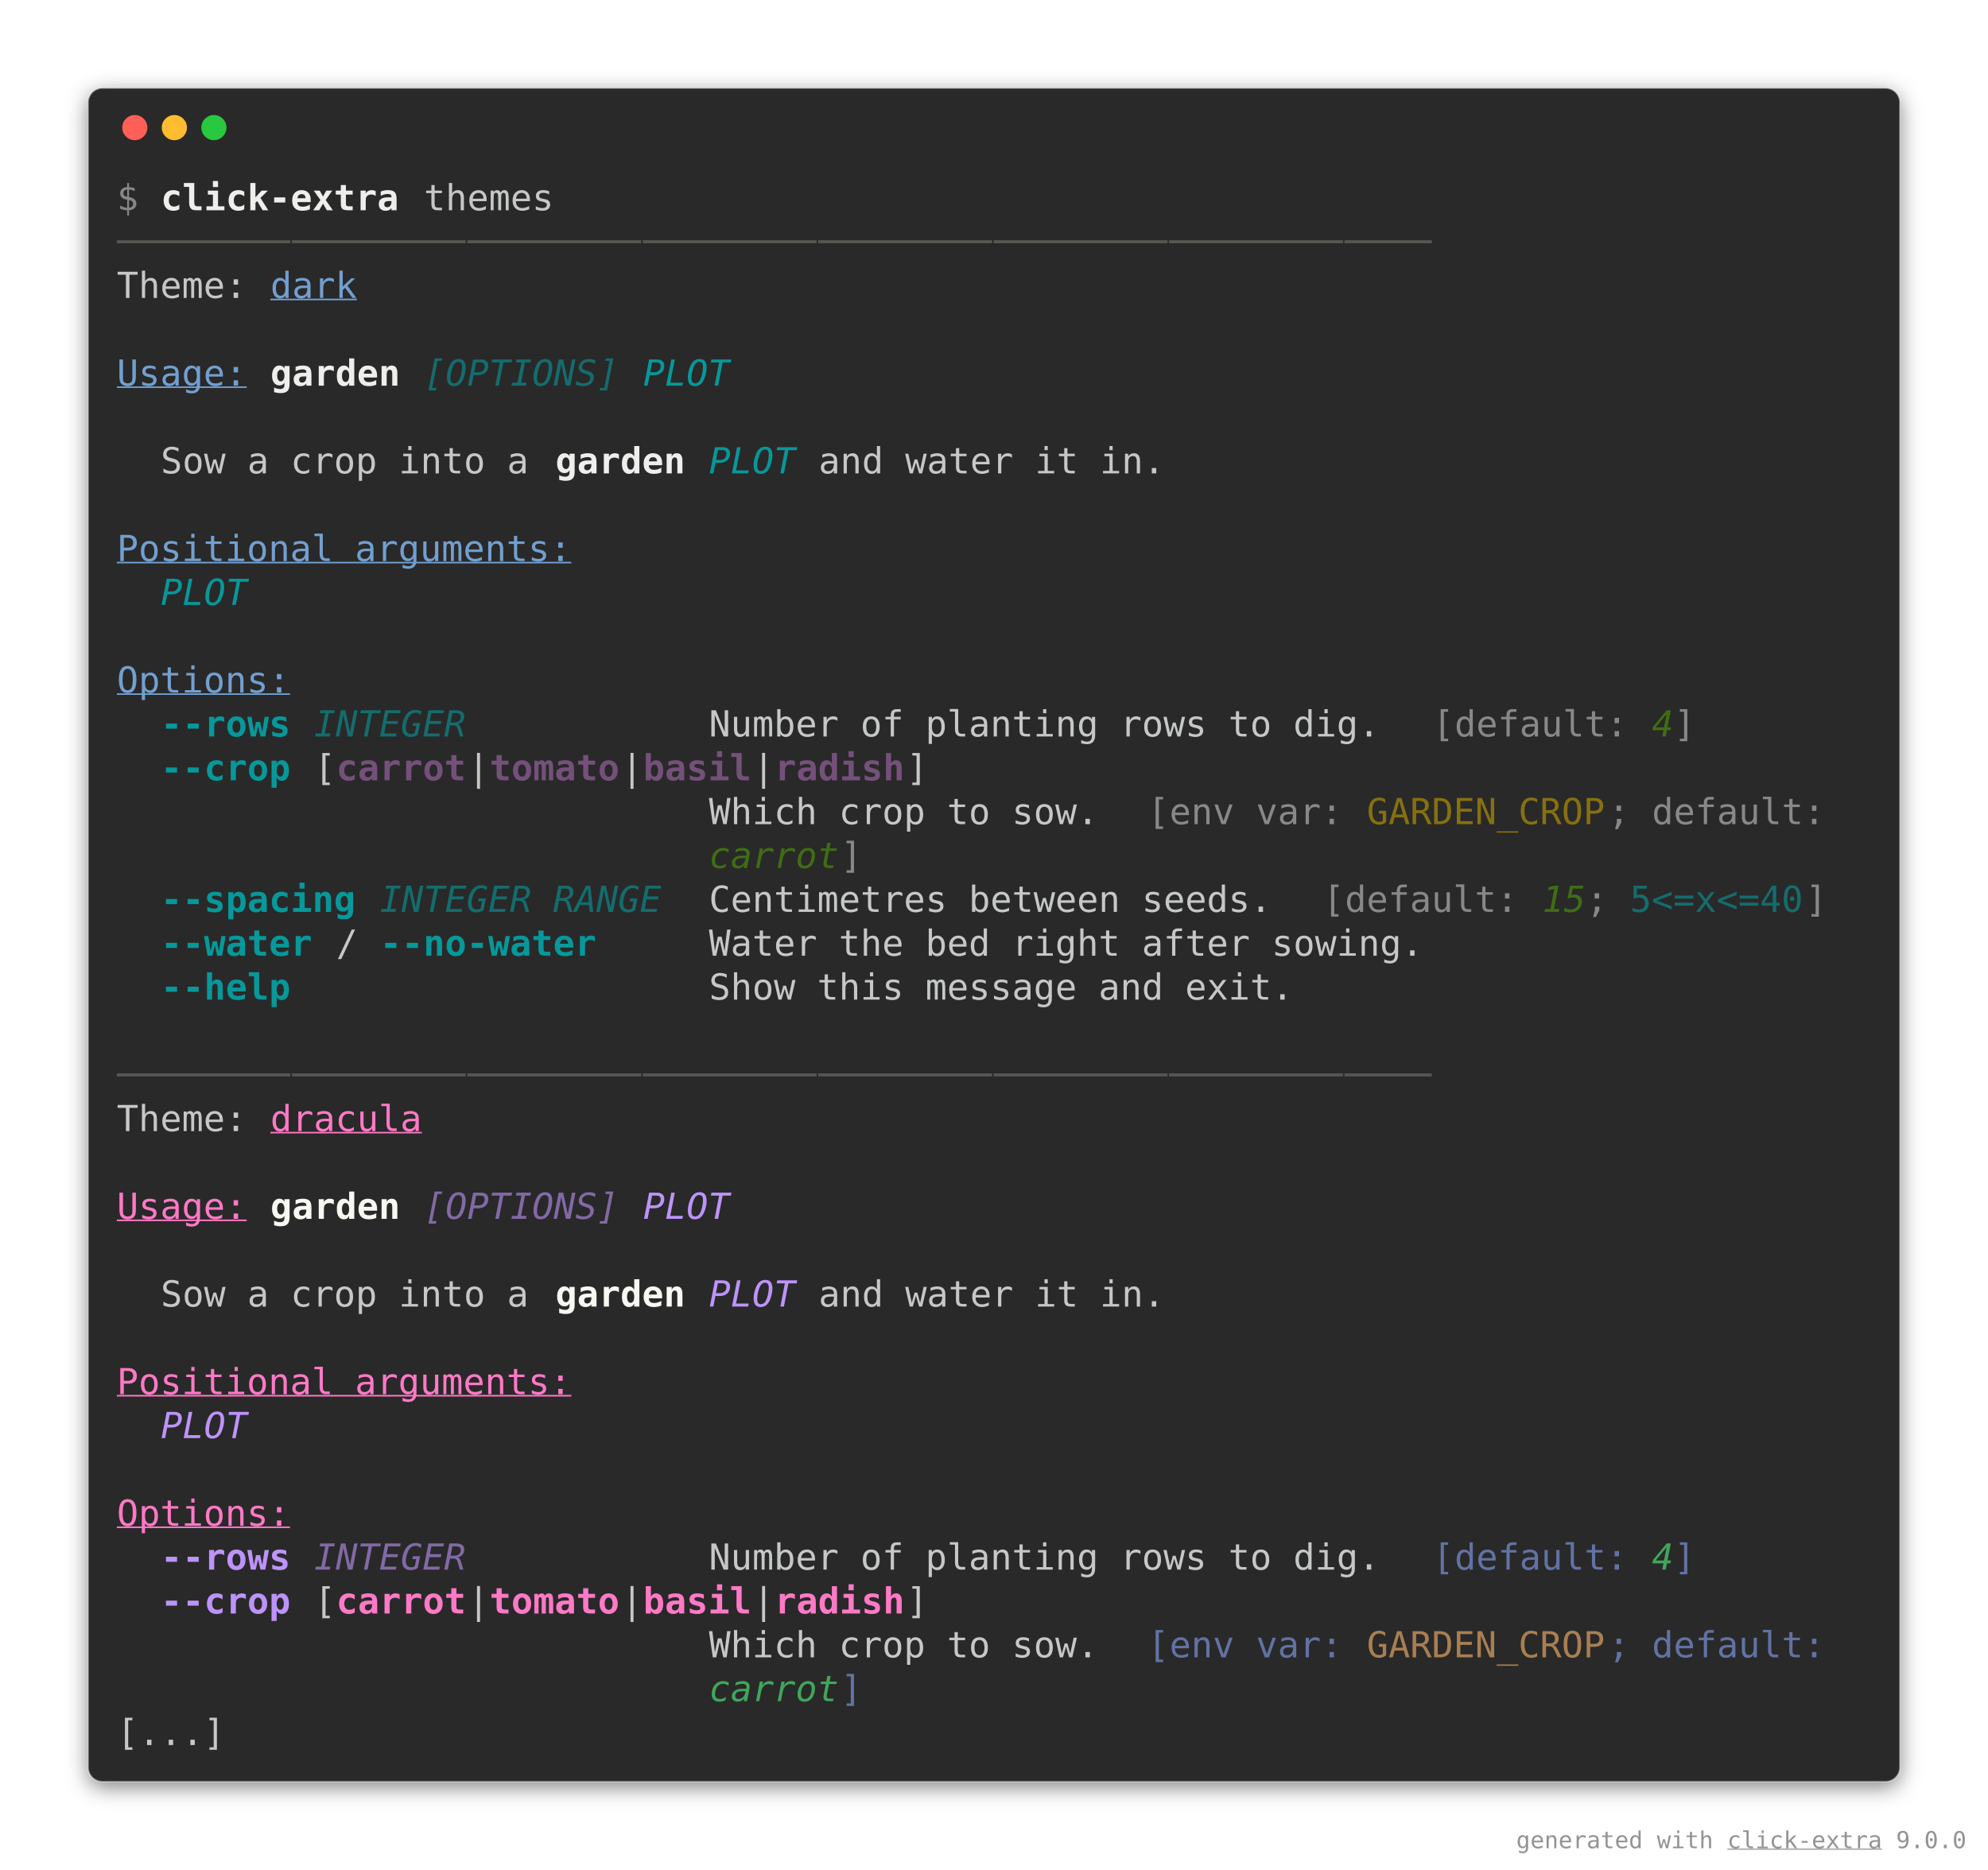
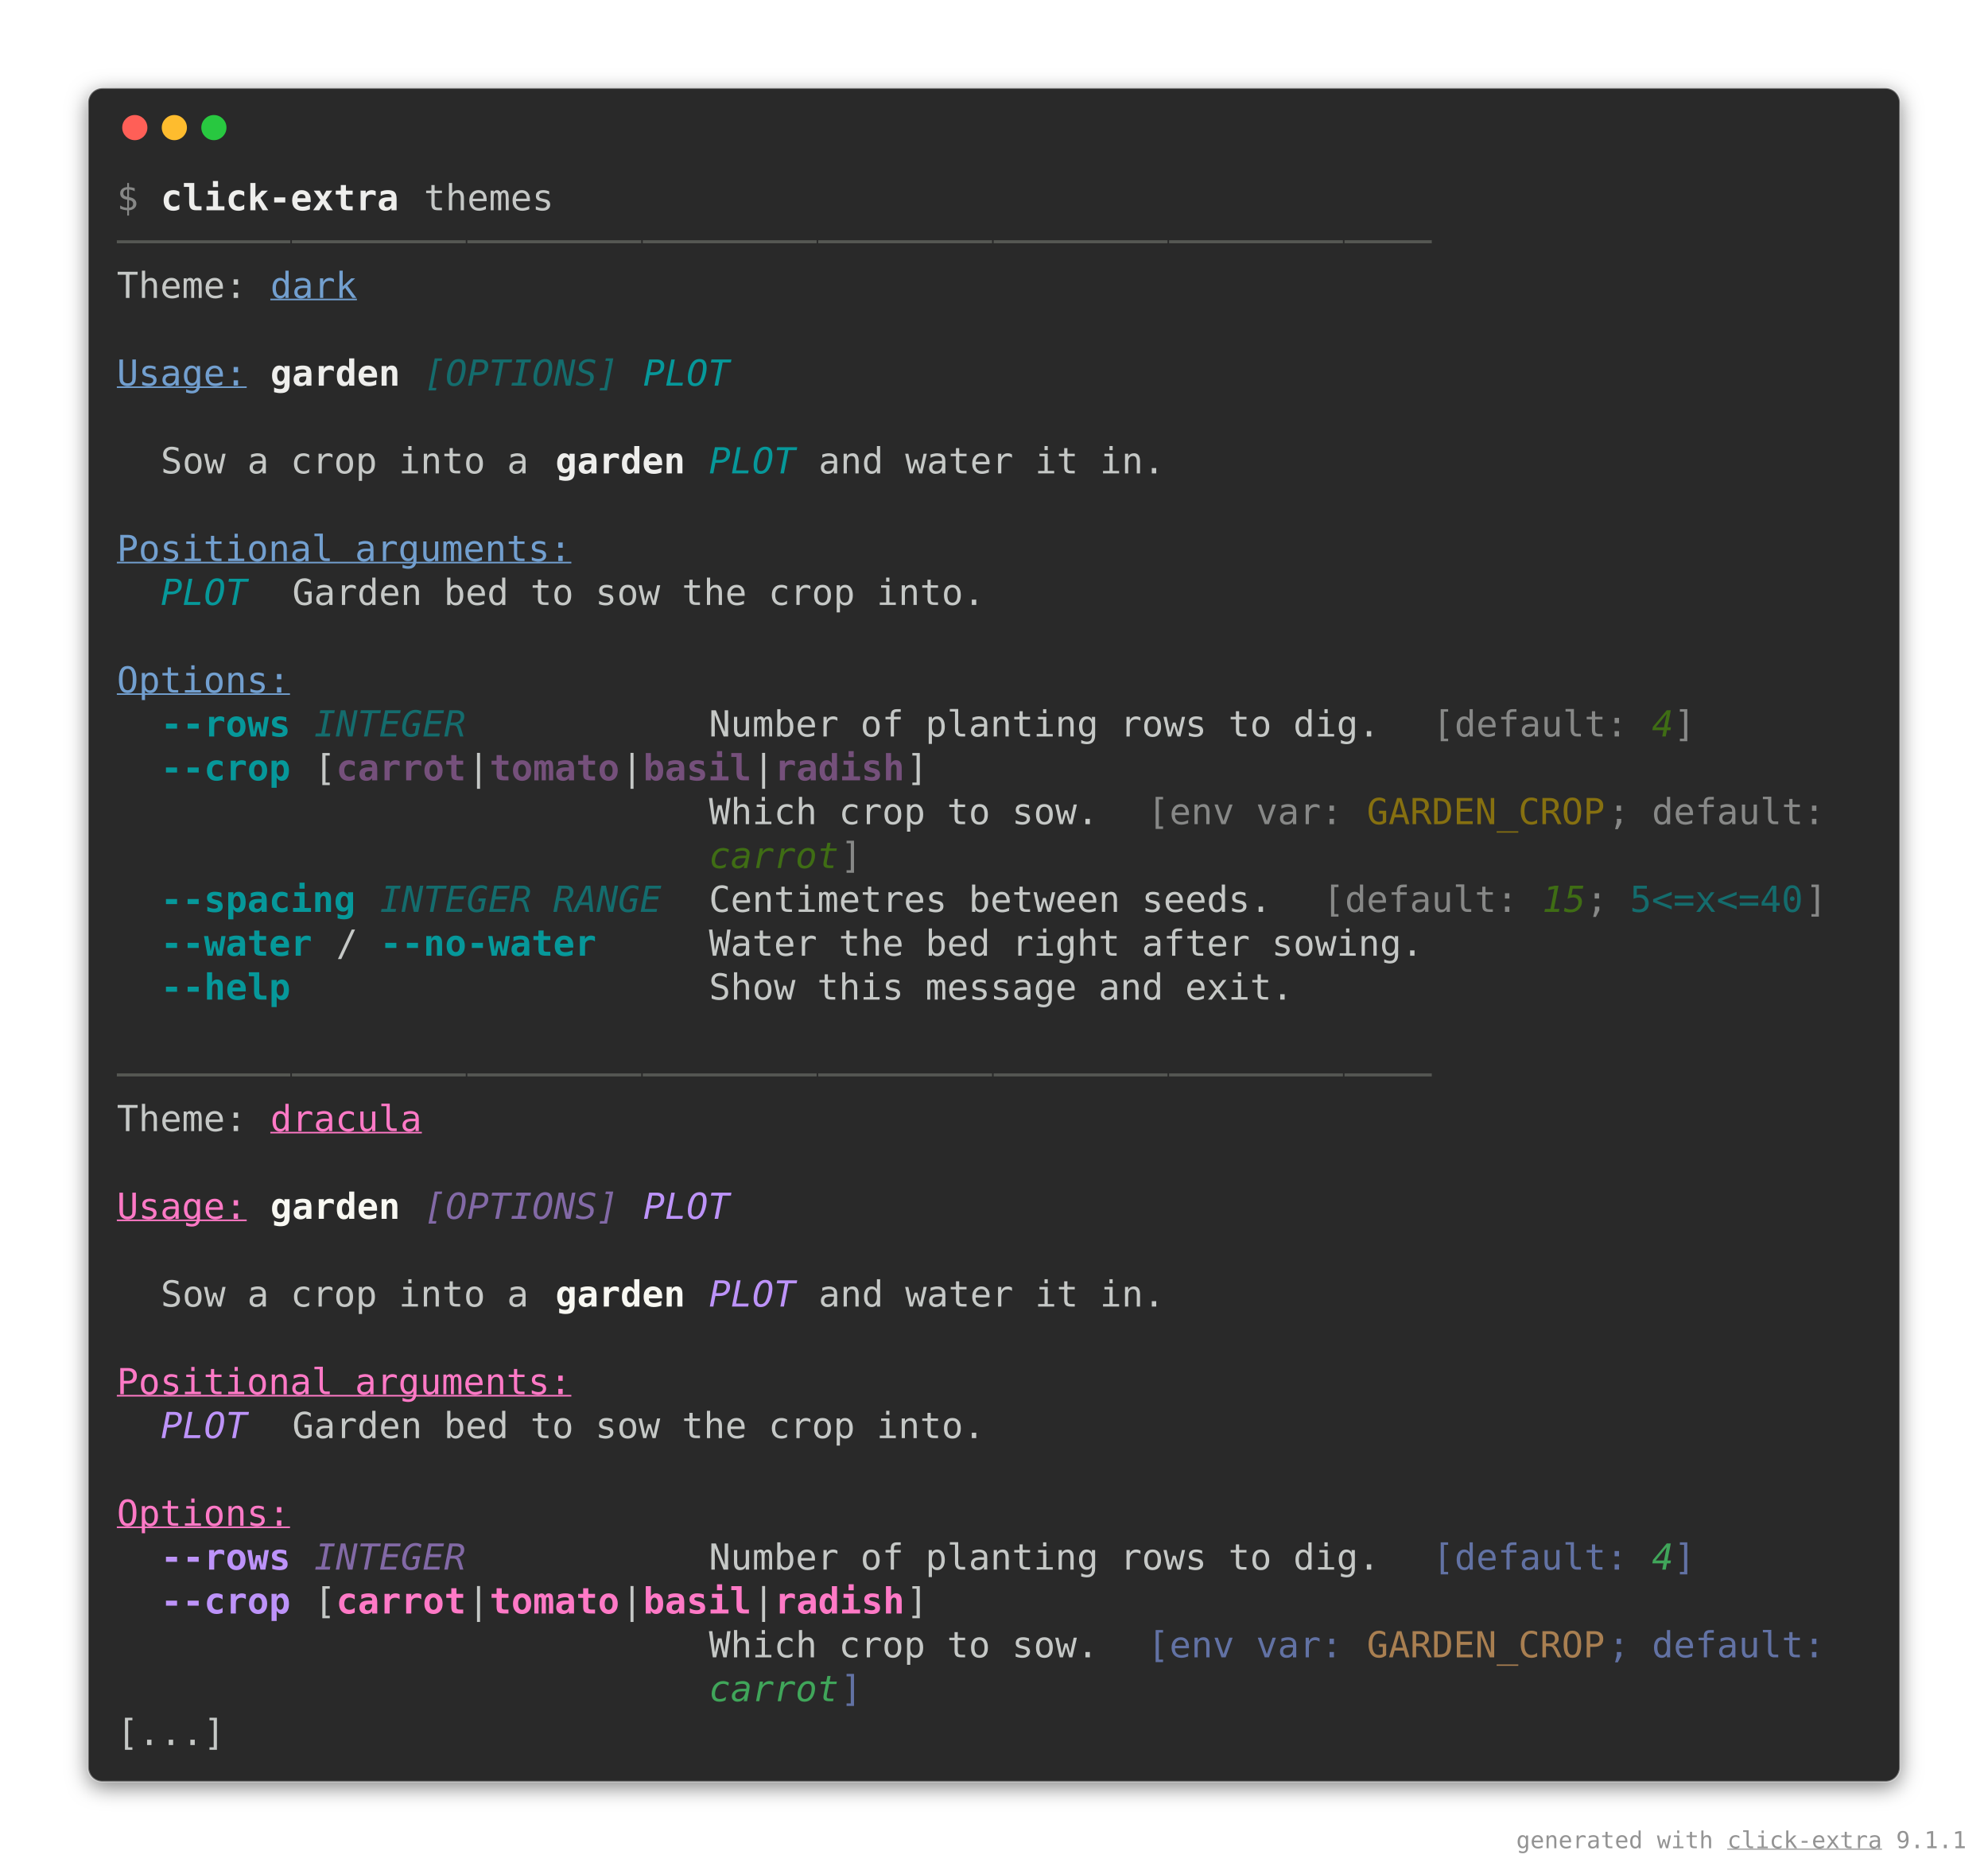
<svg xmlns="http://www.w3.org/2000/svg" viewBox="0 0 1106 1040.4">
  <style>
    .theme-gallery-screen-matrix {
        font-family: 'Fira Code', 'Cascadia Code', Menlo, Consolas, monospace;
        font-size: 20px;
        line-height: 24.4px;
        font-variant-east-asian: full-width;
    }
    .theme-gallery-screen-title {
        font-size: 18px;
        font-weight: bold;
        font-family: 'Fira Code', 'Cascadia Code', Menlo, Consolas, monospace;
    }
    .theme-gallery-screen-r1 { fill: #878887 }
    .theme-gallery-screen-r2 { fill: #eeeeec;font-weight: bold }
    .theme-gallery-screen-r3 { fill: #c5c8c6 }
    .theme-gallery-screen-r4 { fill: #555753 }
    .theme-gallery-screen-r5 { fill: #729fcf;text-decoration: underline }
    .theme-gallery-screen-r6 { fill: #146c6d;font-style: italic }
    .theme-gallery-screen-r7 { fill: #06989a;font-style: italic }
    .theme-gallery-screen-r8 { fill: #06989a;font-weight: bold }
    .theme-gallery-screen-r9 { fill: #3f6d14;font-style: italic }
    .theme-gallery-screen-r10 { fill: #75507b;font-weight: bold }
    .theme-gallery-screen-r11 { fill: #867010 }
    .theme-gallery-screen-r12 { fill: #146c6d }
    .theme-gallery-screen-r13 { fill: #ff79c6;text-decoration: underline }
    .theme-gallery-screen-r14 { fill: #f8f8f2;font-weight: bold }
    .theme-gallery-screen-r15 { fill: #8269a6;font-style: italic }
    .theme-gallery-screen-r16 { fill: #bd93f9;font-style: italic }
    .theme-gallery-screen-r17 { fill: #bd93f9;font-weight: bold }
    .theme-gallery-screen-r18 { fill: #6272a4 }
    .theme-gallery-screen-r19 { fill: #40a65a;font-style: italic }
    .theme-gallery-screen-r20 { fill: #ff79c6;font-weight: bold }
    .theme-gallery-screen-r21 { fill: #a97f51 }
</style>
  <defs>
    <clipPath id="theme-gallery-screen-clip">
      <rect x="65" y="97" width="976" height="878.4" />
    </clipPath>
    <filter id="theme-gallery-screen-shadow" x="-50%" y="-50%" width="200%" height="200%">
      <feGaussianBlur in="SourceAlpha" stdDeviation="6" />
      <feOffset dx="0" dy="3" result="cast" />
      <feFlood flood-color="rgba(0,0,0,0.5)" />
      <feComposite in2="cast" operator="in" result="shadow" />
      <feComposite in="shadow" in2="SourceAlpha" operator="out" />
    </filter>
  </defs>
  <rect filter="url(#theme-gallery-screen-shadow)" x="49" y="49" width="1008" height="942.4" rx="8" />
  <rect fill="#292929" stroke="rgba(255,255,255,0.35)" stroke-width="1" x="49" y="49" width="1008" height="942.4" rx="8" />
  <g transform="translate(49, 49)">
    <g transform="translate(26,22)">
      <circle cx="0" cy="0" r="7" fill="#ff5f57" />
      <circle cx="22" cy="0" r="7" fill="#febc2e" />
      <circle cx="44" cy="0" r="7" fill="#28c840" />
    </g>
  </g>
  <g clip-path="url(#theme-gallery-screen-clip)">
    <g transform="translate(65, 97)">
      <g class="theme-gallery-screen-matrix" font-family="monospace" font-size="20" fill="#c5c8c6">
        <text class="theme-gallery-screen-r1" x="0" textLength="12.2" y="20">$</text>
        <text class="theme-gallery-screen-r2" x="24.4" textLength="134.2" y="20">click-extra</text>
        <text class="theme-gallery-screen-r3" x="170.8" textLength="73.2" y="20">themes</text>
        <text class="theme-gallery-screen-r4" x="0" textLength="97.6" y="44.4">────────</text>
        <text class="theme-gallery-screen-r4" x="97.6" textLength="97.6" y="44.4">────────</text>
        <text class="theme-gallery-screen-r4" x="195.2" textLength="97.6" y="44.4">────────</text>
        <text class="theme-gallery-screen-r4" x="292.8" textLength="97.6" y="44.4">────────</text>
        <text class="theme-gallery-screen-r4" x="390.4" textLength="97.6" y="44.4">────────</text>
        <text class="theme-gallery-screen-r4" x="488" textLength="97.6" y="44.4">────────</text>
        <text class="theme-gallery-screen-r4" x="585.6" textLength="97.6" y="44.4">────────</text>
        <text class="theme-gallery-screen-r4" x="683.2" textLength="48.8" y="44.4">────</text>
        <text class="theme-gallery-screen-r3" x="0" textLength="73.2" y="68.8">Theme:</text>
        <text class="theme-gallery-screen-r5" x="85.4" textLength="48.8" y="68.8">dark</text>
        <text class="theme-gallery-screen-r5" x="0" textLength="73.2" y="117.6">Usage:</text>
        <text class="theme-gallery-screen-r2" x="85.4" textLength="73.2" y="117.6">garden</text>
        <text class="theme-gallery-screen-r6" x="170.8" textLength="109.8" y="117.6">[OPTIONS]</text>
        <text class="theme-gallery-screen-r7" x="292.8" textLength="48.8" y="117.6">PLOT</text>
        <text class="theme-gallery-screen-r3" x="24.4" textLength="207.4" y="166.4">Sow a crop into a</text>
        <text class="theme-gallery-screen-r2" x="244" textLength="73.2" y="166.4">garden</text>
        <text class="theme-gallery-screen-r7" x="329.4" textLength="48.8" y="166.4">PLOT</text>
        <text class="theme-gallery-screen-r3" x="390.4" textLength="195.2" y="166.4">and water it in.</text>
        <text class="theme-gallery-screen-r5" x="0" textLength="256.2" y="215.2">Positional arguments:</text>
        <text class="theme-gallery-screen-r7" x="24.4" textLength="48.8" y="239.6">PLOT</text>
+         <text class="theme-gallery-screen-r3" x="97.6" textLength="390.4" y="239.6">Garden bed to sow the crop into.</text>
        <text class="theme-gallery-screen-r5" x="0" textLength="97.6" y="288.4">Options:</text>
        <text class="theme-gallery-screen-r8" x="24.4" textLength="73.2" y="312.8">--rows</text>
        <text class="theme-gallery-screen-r6" x="109.8" textLength="85.4" y="312.8">INTEGER</text>
        <text class="theme-gallery-screen-r3" x="329.4" textLength="378.2" y="312.8">Number of planting rows to dig.</text>
        <text class="theme-gallery-screen-r1" x="732" textLength="12.2" y="312.8">[</text>
        <text class="theme-gallery-screen-r1" x="744.2" textLength="97.6" y="312.8">default:</text>
        <text class="theme-gallery-screen-r9" x="854" textLength="12.2" y="312.8">4</text>
        <text class="theme-gallery-screen-r1" x="866.2" textLength="12.2" y="312.8">]</text>
        <text class="theme-gallery-screen-r8" x="24.4" textLength="73.2" y="337.2">--crop</text>
        <text class="theme-gallery-screen-r3" x="109.8" textLength="12.2" y="337.2">[</text>
        <text class="theme-gallery-screen-r10" x="122" textLength="73.2" y="337.2">carrot</text>
        <text class="theme-gallery-screen-r3" x="195.2" textLength="12.2" y="337.2">|</text>
        <text class="theme-gallery-screen-r10" x="207.4" textLength="73.2" y="337.2">tomato</text>
        <text class="theme-gallery-screen-r3" x="280.6" textLength="12.2" y="337.2">|</text>
        <text class="theme-gallery-screen-r10" x="292.8" textLength="61" y="337.2">basil</text>
        <text class="theme-gallery-screen-r3" x="353.8" textLength="12.2" y="337.2">|</text>
        <text class="theme-gallery-screen-r10" x="366" textLength="73.2" y="337.2">radish</text>
        <text class="theme-gallery-screen-r3" x="439.2" textLength="12.2" y="337.2">]</text>
        <text class="theme-gallery-screen-r3" x="329.4" textLength="219.6" y="361.6">Which crop to sow.</text>
        <text class="theme-gallery-screen-r1" x="573.4" textLength="12.2" y="361.6">[</text>
        <text class="theme-gallery-screen-r1" x="585.6" textLength="97.6" y="361.6">env var:</text>
        <text class="theme-gallery-screen-r11" x="695.4" textLength="134.2" y="361.6">GARDEN_CROP</text>
        <text class="theme-gallery-screen-r1" x="829.6" textLength="12.2" y="361.6">;</text>
        <text class="theme-gallery-screen-r1" x="854" textLength="97.6" y="361.6">default:</text>
        <text class="theme-gallery-screen-r9" x="329.4" textLength="73.2" y="386">carrot</text>
        <text class="theme-gallery-screen-r1" x="402.6" textLength="12.2" y="386">]</text>
        <text class="theme-gallery-screen-r8" x="24.4" textLength="109.8" y="410.4">--spacing</text>
        <text class="theme-gallery-screen-r6" x="146.4" textLength="158.6" y="410.4">INTEGER RANGE</text>
        <text class="theme-gallery-screen-r3" x="329.4" textLength="317.2" y="410.4">Centimetres between seeds.</text>
        <text class="theme-gallery-screen-r1" x="671" textLength="12.2" y="410.4">[</text>
        <text class="theme-gallery-screen-r1" x="683.2" textLength="97.6" y="410.4">default:</text>
        <text class="theme-gallery-screen-r9" x="793" textLength="24.4" y="410.4">15</text>
        <text class="theme-gallery-screen-r1" x="817.4" textLength="12.2" y="410.4">;</text>
        <text class="theme-gallery-screen-r12" x="841.8" textLength="97.6" y="410.4">5&lt;=x&lt;=40</text>
        <text class="theme-gallery-screen-r1" x="939.4" textLength="12.2" y="410.4">]</text>
        <text class="theme-gallery-screen-r8" x="24.4" textLength="85.4" y="434.8">--water</text>
        <text class="theme-gallery-screen-r3" x="122" textLength="12.2" y="434.8">/</text>
        <text class="theme-gallery-screen-r8" x="146.4" textLength="122" y="434.8">--no-water</text>
        <text class="theme-gallery-screen-r3" x="329.4" textLength="402.6" y="434.8">Water the bed right after sowing.</text>
        <text class="theme-gallery-screen-r8" x="24.4" textLength="73.2" y="459.2">--help</text>
        <text class="theme-gallery-screen-r3" x="329.4" textLength="329.4" y="459.2">Show this message and exit.</text>
        <text class="theme-gallery-screen-r4" x="0" textLength="97.6" y="508">────────</text>
        <text class="theme-gallery-screen-r4" x="97.6" textLength="97.6" y="508">────────</text>
        <text class="theme-gallery-screen-r4" x="195.2" textLength="97.6" y="508">────────</text>
        <text class="theme-gallery-screen-r4" x="292.8" textLength="97.6" y="508">────────</text>
        <text class="theme-gallery-screen-r4" x="390.4" textLength="97.6" y="508">────────</text>
        <text class="theme-gallery-screen-r4" x="488" textLength="97.6" y="508">────────</text>
        <text class="theme-gallery-screen-r4" x="585.6" textLength="97.6" y="508">────────</text>
        <text class="theme-gallery-screen-r4" x="683.2" textLength="48.8" y="508">────</text>
        <text class="theme-gallery-screen-r3" x="0" textLength="73.2" y="532.4">Theme:</text>
        <text class="theme-gallery-screen-r13" x="85.4" textLength="85.4" y="532.4">dracula</text>
        <text class="theme-gallery-screen-r13" x="0" textLength="73.2" y="581.2">Usage:</text>
        <text class="theme-gallery-screen-r14" x="85.4" textLength="73.2" y="581.2">garden</text>
        <text class="theme-gallery-screen-r15" x="170.8" textLength="109.8" y="581.2">[OPTIONS]</text>
        <text class="theme-gallery-screen-r16" x="292.8" textLength="48.8" y="581.2">PLOT</text>
        <text class="theme-gallery-screen-r3" x="24.4" textLength="207.4" y="630">Sow a crop into a</text>
        <text class="theme-gallery-screen-r14" x="244" textLength="73.2" y="630">garden</text>
        <text class="theme-gallery-screen-r16" x="329.4" textLength="48.8" y="630">PLOT</text>
        <text class="theme-gallery-screen-r3" x="390.4" textLength="195.2" y="630">and water it in.</text>
        <text class="theme-gallery-screen-r13" x="0" textLength="256.2" y="678.8">Positional arguments:</text>
        <text class="theme-gallery-screen-r16" x="24.4" textLength="48.8" y="703.2">PLOT</text>
+         <text class="theme-gallery-screen-r3" x="97.6" textLength="390.4" y="703.2">Garden bed to sow the crop into.</text>
        <text class="theme-gallery-screen-r13" x="0" textLength="97.6" y="752">Options:</text>
        <text class="theme-gallery-screen-r17" x="24.4" textLength="73.2" y="776.4">--rows</text>
        <text class="theme-gallery-screen-r15" x="109.8" textLength="85.4" y="776.4">INTEGER</text>
        <text class="theme-gallery-screen-r3" x="329.4" textLength="378.2" y="776.4">Number of planting rows to dig.</text>
        <text class="theme-gallery-screen-r18" x="732" textLength="12.2" y="776.4">[</text>
        <text class="theme-gallery-screen-r18" x="744.2" textLength="97.6" y="776.4">default:</text>
        <text class="theme-gallery-screen-r19" x="854" textLength="12.2" y="776.4">4</text>
        <text class="theme-gallery-screen-r18" x="866.2" textLength="12.2" y="776.4">]</text>
        <text class="theme-gallery-screen-r17" x="24.4" textLength="73.2" y="800.8">--crop</text>
        <text class="theme-gallery-screen-r3" x="109.8" textLength="12.2" y="800.8">[</text>
        <text class="theme-gallery-screen-r20" x="122" textLength="73.2" y="800.8">carrot</text>
        <text class="theme-gallery-screen-r3" x="195.2" textLength="12.2" y="800.8">|</text>
        <text class="theme-gallery-screen-r20" x="207.4" textLength="73.2" y="800.8">tomato</text>
        <text class="theme-gallery-screen-r3" x="280.6" textLength="12.2" y="800.8">|</text>
        <text class="theme-gallery-screen-r20" x="292.8" textLength="61" y="800.8">basil</text>
        <text class="theme-gallery-screen-r3" x="353.8" textLength="12.2" y="800.8">|</text>
        <text class="theme-gallery-screen-r20" x="366" textLength="73.2" y="800.8">radish</text>
        <text class="theme-gallery-screen-r3" x="439.2" textLength="12.2" y="800.8">]</text>
        <text class="theme-gallery-screen-r3" x="329.4" textLength="219.6" y="825.2">Which crop to sow.</text>
        <text class="theme-gallery-screen-r18" x="573.4" textLength="12.2" y="825.2">[</text>
        <text class="theme-gallery-screen-r18" x="585.6" textLength="97.6" y="825.2">env var:</text>
        <text class="theme-gallery-screen-r21" x="695.4" textLength="134.2" y="825.2">GARDEN_CROP</text>
        <text class="theme-gallery-screen-r18" x="829.6" textLength="12.2" y="825.2">;</text>
        <text class="theme-gallery-screen-r18" x="854" textLength="97.6" y="825.2">default:</text>
        <text class="theme-gallery-screen-r19" x="329.4" textLength="73.2" y="849.6">carrot</text>
        <text class="theme-gallery-screen-r18" x="402.6" textLength="12.2" y="849.6">]</text>
        <text class="theme-gallery-screen-r3" x="0" textLength="61" y="874">[...]</text>
      </g>
    </g>
  </g>
  <text class="watermark" x="1094" y="1028.4" text-anchor="end" fill="rgba(128,128,128,0.85)" font-family="'Fira Code', 'Cascadia Code', Menlo, Consolas, monospace" font-size="13">generated with <a href="https://kdeldycke.github.io/click-extra/screenshots.html" class="watermark-link">
      <tspan text-decoration="underline">click-extra</tspan>
-     </a> 9.0.0</text>
+     </a> 9.1.1</text>
</svg>
